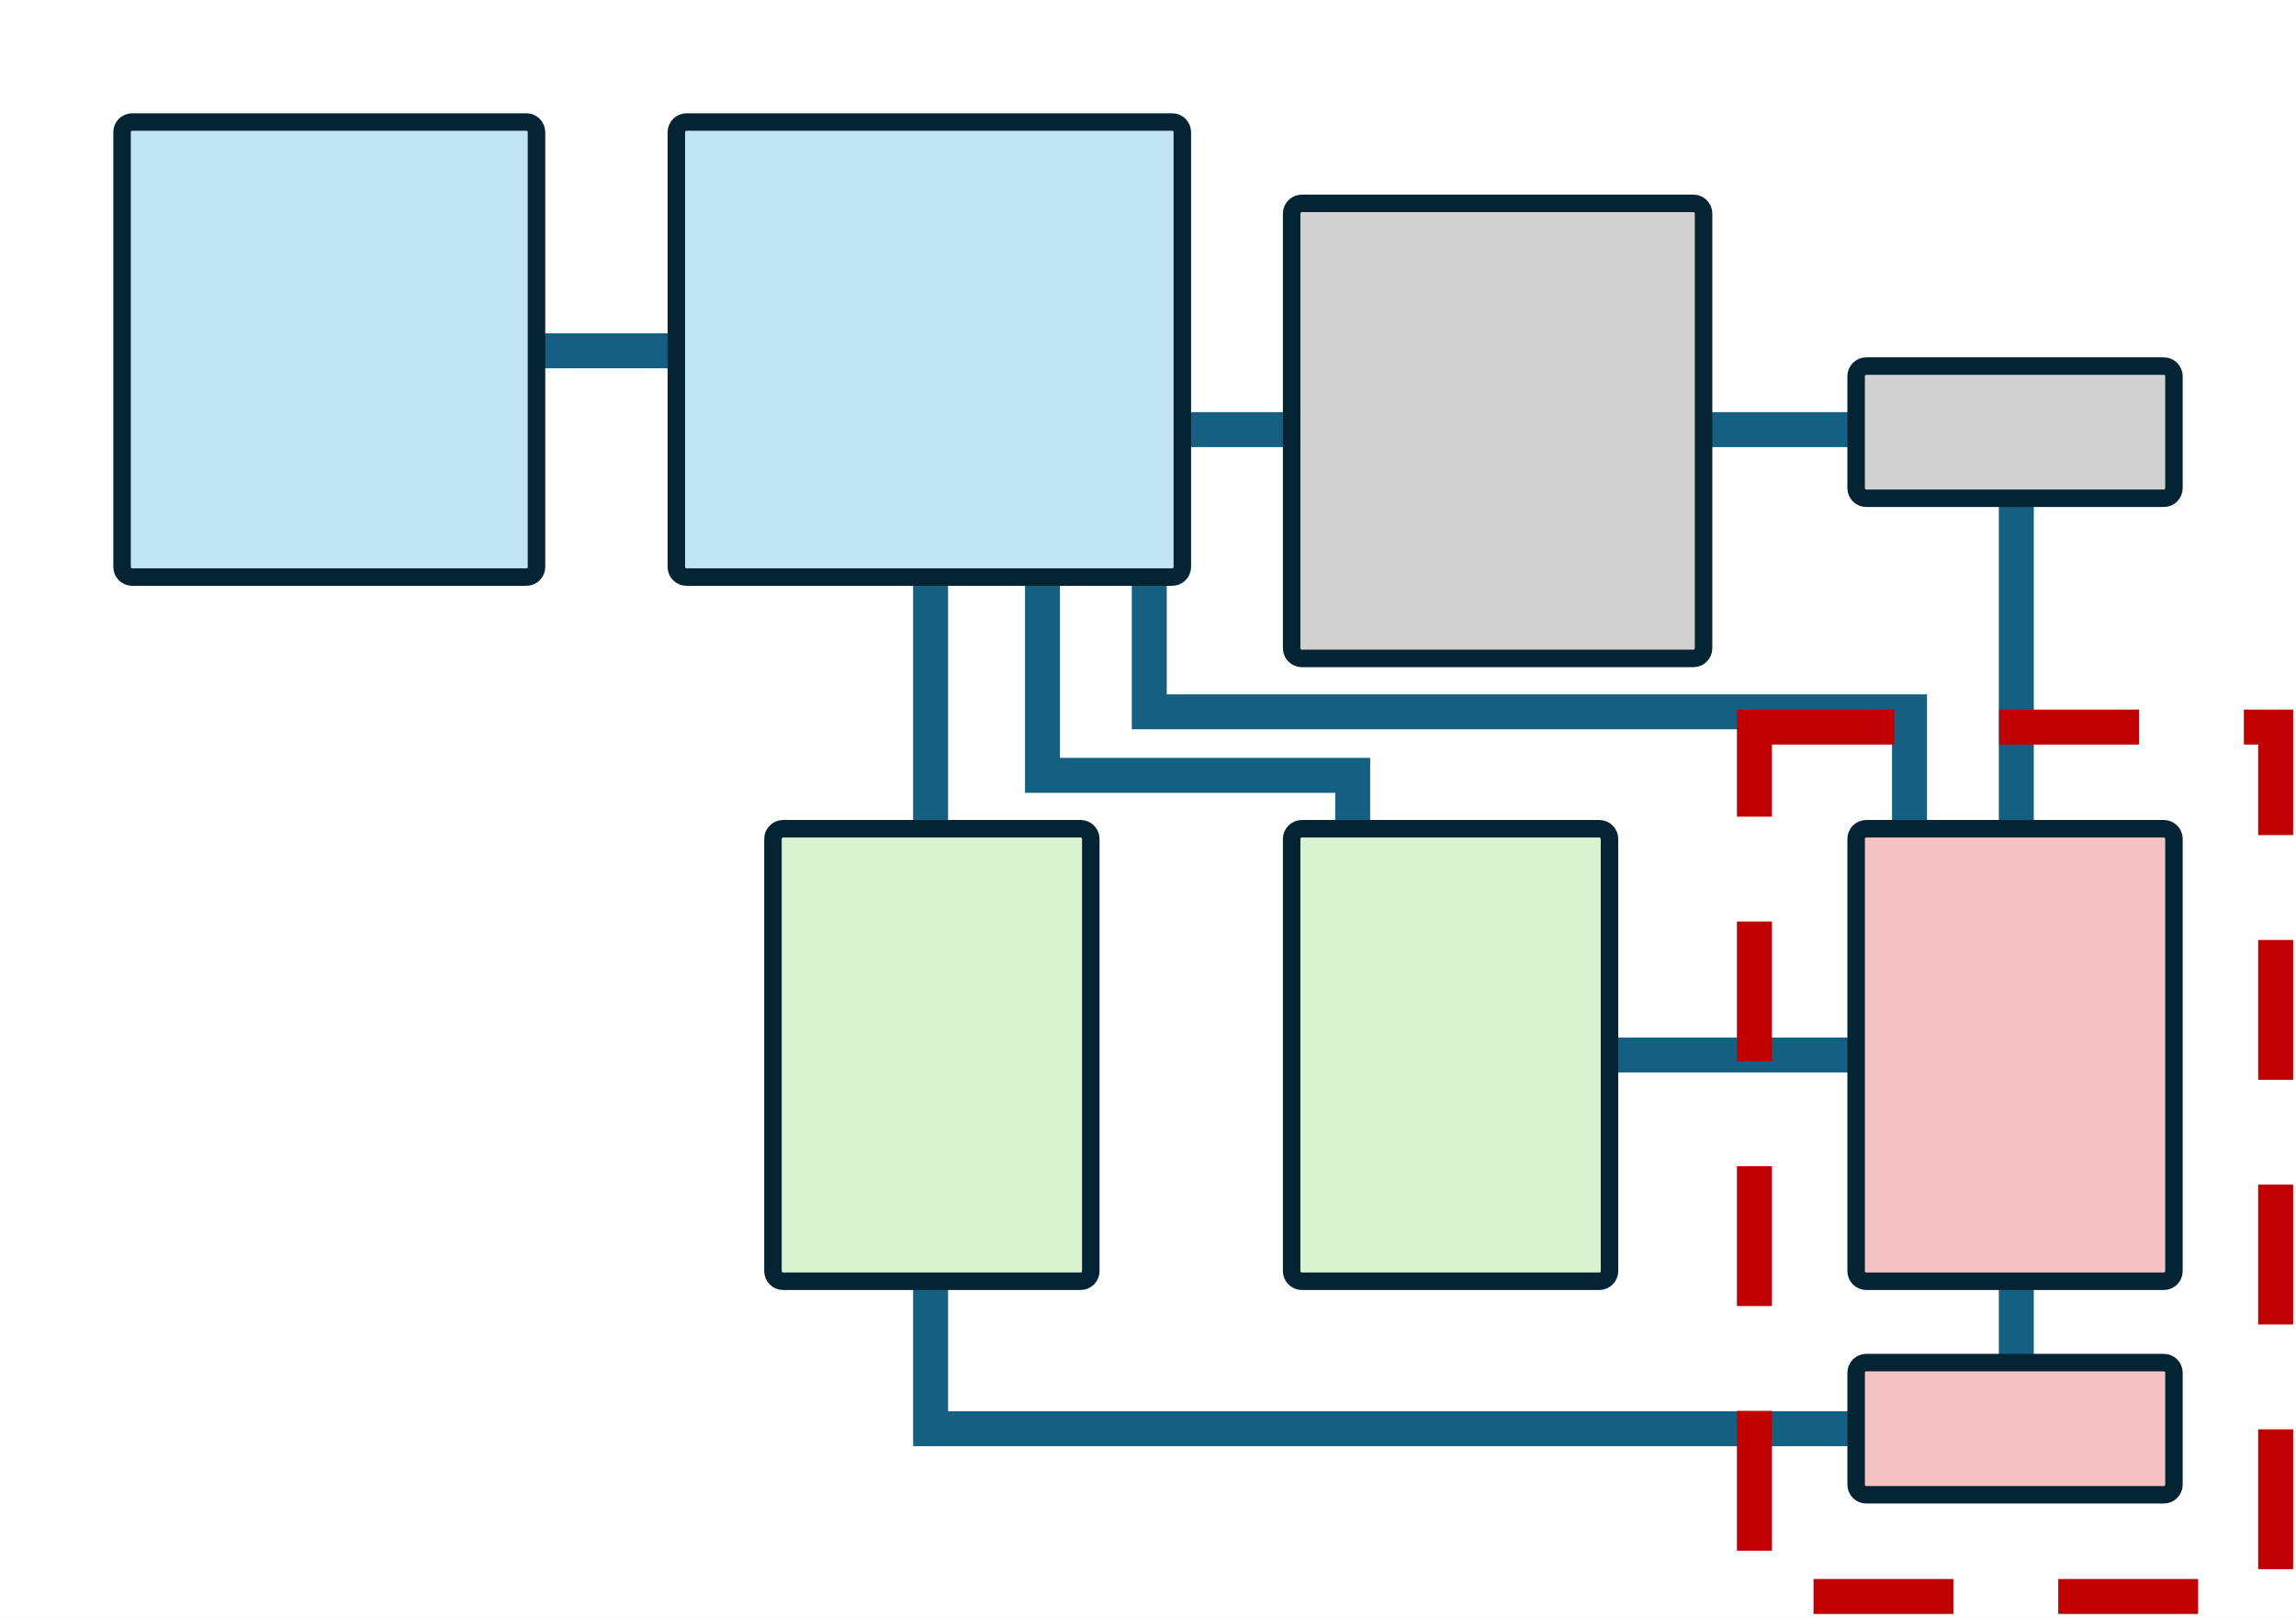
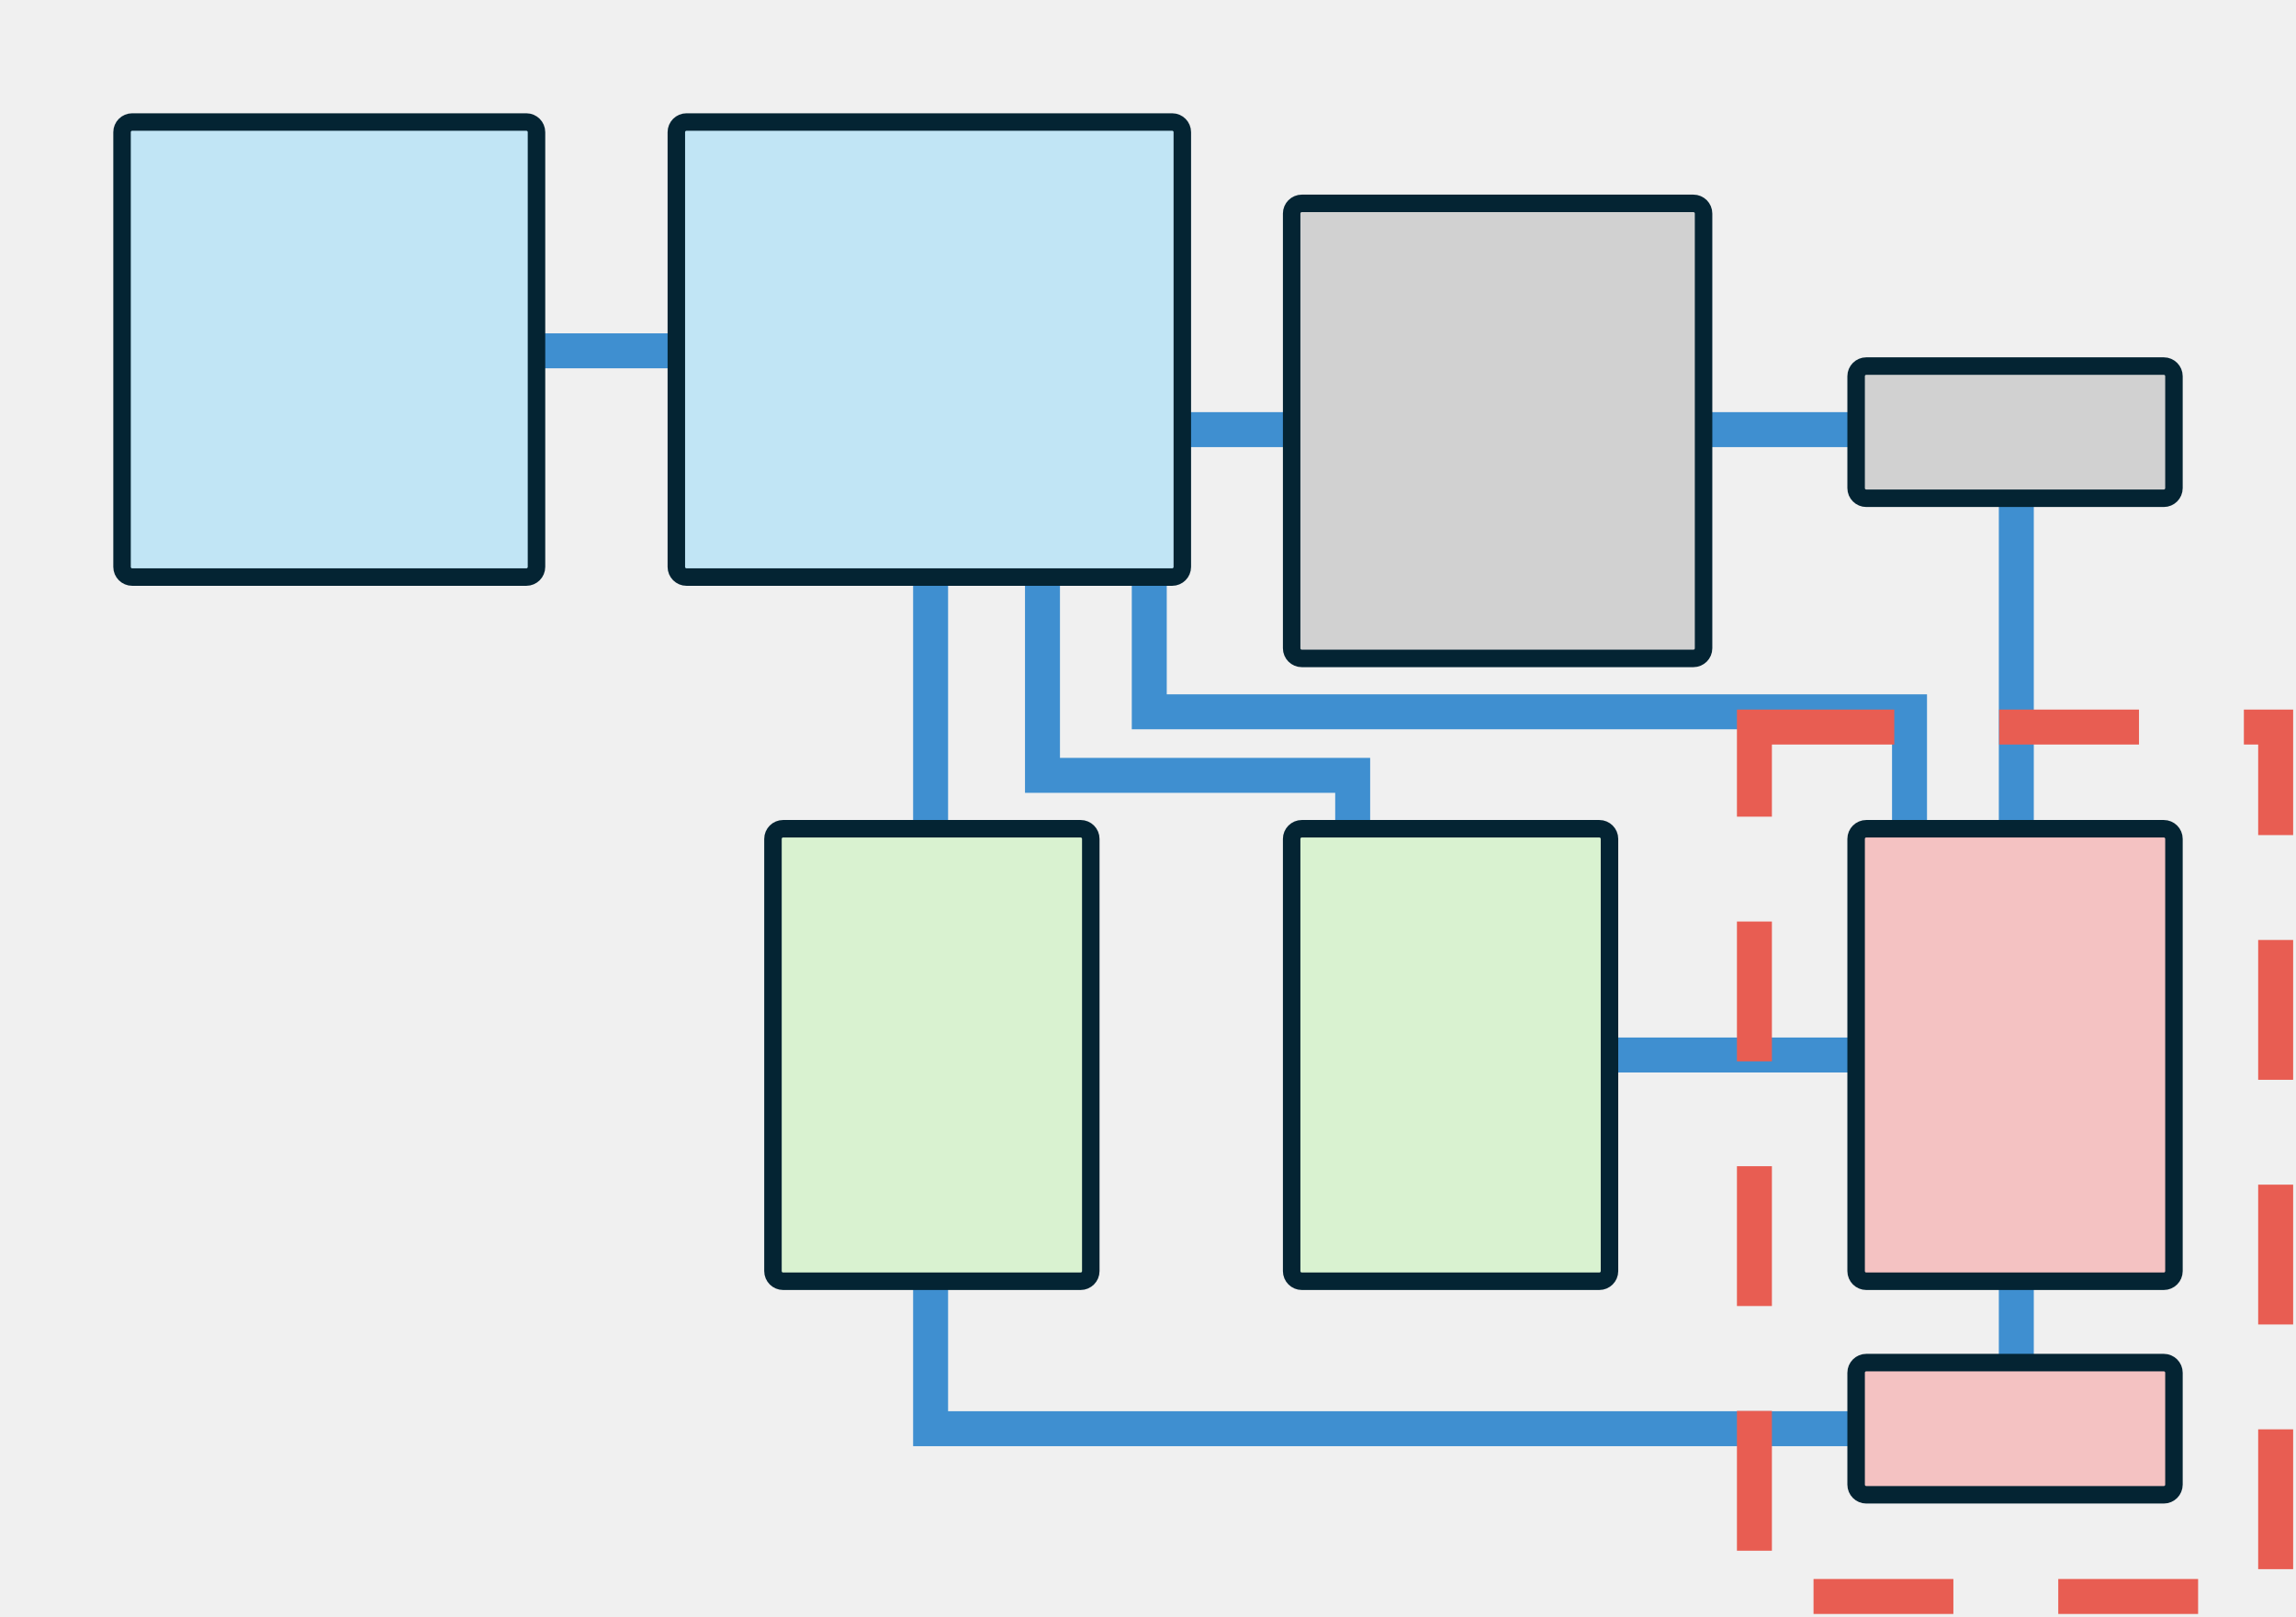
<svg xmlns="http://www.w3.org/2000/svg" version="1.1" class="td-diagram" viewBox="-48 -48 903 636" preserveAspectRatio="xMidYMid meet" role="img">
-   <rect x="-48" y="-48" width="903" height="636" fill="#FFFFFF" />
-   <path d="M163 90L218 90" fill="none" stroke="#156082" stroke-width="13.75" stroke-linecap="square" stroke-linejoin="miter" class="td-edge" data-edge="mainboard~toolhead_board" data-kind="signal" />
-   <path d="M417 121L460 121" fill="none" stroke="#156082" stroke-width="13.75" stroke-linecap="square" stroke-linejoin="miter" class="td-edge" data-edge="toolhead_board~motor" data-kind="power" />
-   <path d="M318 179L318 278" fill="none" stroke="#156082" stroke-width="13.75" stroke-linecap="square" stroke-linejoin="miter" class="td-edge" data-edge="toolhead_board~part_cooling_fan" data-kind="power" />
-   <path d="M362 179L362 257L484 257L484 278" fill="none" stroke="#156082" stroke-width="13.75" stroke-linecap="square" stroke-linejoin="miter" class="td-edge" data-edge="toolhead_board~hotend_fan" data-kind="power" />
-   <path d="M404 179L404 232L703 232L703 278" fill="none" stroke="#156082" stroke-width="13.75" stroke-linecap="square" stroke-linejoin="miter" class="td-edge" data-edge="toolhead_board~heatsink" data-kind="power" />
-   <path d="M622 121L682 121" fill="none" stroke="#156082" stroke-width="13.75" stroke-linecap="square" stroke-linejoin="miter" class="td-edge" data-edge="motor~gears" data-kind="mechanical" />
-   <path d="M745 148L745 278" fill="none" stroke="#156082" stroke-width="13.75" stroke-linecap="square" stroke-linejoin="miter" class="td-edge" data-edge="gears~heatsink" data-kind="filament" />
-   <path d="M745 456L745 488" fill="none" stroke="#156082" stroke-width="13.75" stroke-linecap="square" stroke-linejoin="miter" class="td-edge" data-edge="heatsink~nozzle" data-kind="filament" />
-   <path d="M585 367L682 367" fill="none" stroke="#156082" stroke-width="13.75" stroke-linecap="square" stroke-linejoin="miter" class="td-edge" data-edge="hotend_fan~heatsink" data-kind="air" />
-   <path d="M318 456L318 514L682 514" fill="none" stroke="#156082" stroke-width="13.75" stroke-linecap="square" stroke-linejoin="miter" class="td-edge" data-edge="part_cooling_fan~nozzle" data-kind="air" />
+   <path d="M163 90L218 90" fill="none" stroke="#3F8FD0" stroke-width="13.75" stroke-linecap="square" stroke-linejoin="miter" class="td-edge" data-edge="mainboard~toolhead_board" data-kind="signal" />
+   <path d="M417 121L460 121" fill="none" stroke="#3F8FD0" stroke-width="13.75" stroke-linecap="square" stroke-linejoin="miter" class="td-edge" data-edge="toolhead_board~motor" data-kind="power" />
+   <path d="M318 179L318 278" fill="none" stroke="#3F8FD0" stroke-width="13.75" stroke-linecap="square" stroke-linejoin="miter" class="td-edge" data-edge="toolhead_board~part_cooling_fan" data-kind="power" />
+   <path d="M362 179L362 257L484 257L484 278" fill="none" stroke="#3F8FD0" stroke-width="13.75" stroke-linecap="square" stroke-linejoin="miter" class="td-edge" data-edge="toolhead_board~hotend_fan" data-kind="power" />
+   <path d="M404 179L404 232L703 232L703 278" fill="none" stroke="#3F8FD0" stroke-width="13.75" stroke-linecap="square" stroke-linejoin="miter" class="td-edge" data-edge="toolhead_board~heatsink" data-kind="power" />
+   <path d="M622 121L682 121" fill="none" stroke="#3F8FD0" stroke-width="13.75" stroke-linecap="square" stroke-linejoin="miter" class="td-edge" data-edge="motor~gears" data-kind="mechanical" />
+   <path d="M745 148L745 278" fill="none" stroke="#3F8FD0" stroke-width="13.75" stroke-linecap="square" stroke-linejoin="miter" class="td-edge" data-edge="gears~heatsink" data-kind="filament" />
+   <path d="M745 456L745 488" fill="none" stroke="#3F8FD0" stroke-width="13.75" stroke-linecap="square" stroke-linejoin="miter" class="td-edge" data-edge="heatsink~nozzle" data-kind="filament" />
+   <path d="M585 367L682 367" fill="none" stroke="#3F8FD0" stroke-width="13.75" stroke-linecap="square" stroke-linejoin="miter" class="td-edge" data-edge="hotend_fan~heatsink" data-kind="air" />
+   <path d="M318 456L318 514L682 514" fill="none" stroke="#3F8FD0" stroke-width="13.75" stroke-linecap="square" stroke-linejoin="miter" class="td-edge" data-edge="part_cooling_fan~nozzle" data-kind="air" />
  <g class="td-block" data-block="mainboard" data-group="control">
    <rect x="0" y="0" width="163" height="179" rx="4" fill="#C1E5F5" stroke="#042433" stroke-width="6.88" />
  </g>
  <g class="td-block" data-block="toolhead_board" data-group="control">
    <rect x="218" y="0" width="199" height="179" rx="4" fill="#C1E5F5" stroke="#042433" stroke-width="6.88" />
  </g>
  <g class="td-block" data-block="motor" data-group="drive">
    <rect x="460" y="32" width="162" height="179" rx="4" fill="#D1D1D1" stroke="#042433" stroke-width="6.88" />
  </g>
  <g class="td-block" data-block="gears" data-group="drive">
    <rect x="682" y="96" width="125" height="52" rx="4" fill="#D1D1D1" stroke="#042433" stroke-width="6.88" />
  </g>
  <g class="td-block" data-block="part_cooling_fan" data-group="cooling">
    <rect x="256" y="278" width="125" height="178" rx="4" fill="#D9F2D0" stroke="#042433" stroke-width="6.88" />
  </g>
  <g class="td-block" data-block="hotend_fan" data-group="cooling">
    <rect x="460" y="278" width="125" height="178" rx="4" fill="#D9F2D0" stroke="#042433" stroke-width="6.88" />
  </g>
  <g class="td-block is-tool" data-block="heatsink" data-group="hot">
    <rect x="682" y="278" width="125" height="178" rx="4" fill="#F4C2C2" stroke="#042433" stroke-width="6.88" />
  </g>
  <g class="td-block is-tool" data-block="nozzle" data-group="hot">
    <rect x="682" y="488" width="125" height="52" rx="4" fill="#F4C2C2" stroke="#042433" stroke-width="6.88" />
  </g>
-   <path class="td-boundary" d="M642 238L847 238L847 580L642 580Z" fill="none" stroke="#C00000" stroke-width="13.75" stroke-dasharray="55 41.25" stroke-linejoin="miter" />
+   <path class="td-boundary" d="M642 238L847 238L847 580L642 580Z" fill="none" stroke="#E85D52" stroke-width="13.75" stroke-dasharray="55 41.25" stroke-linejoin="miter" />
</svg>
